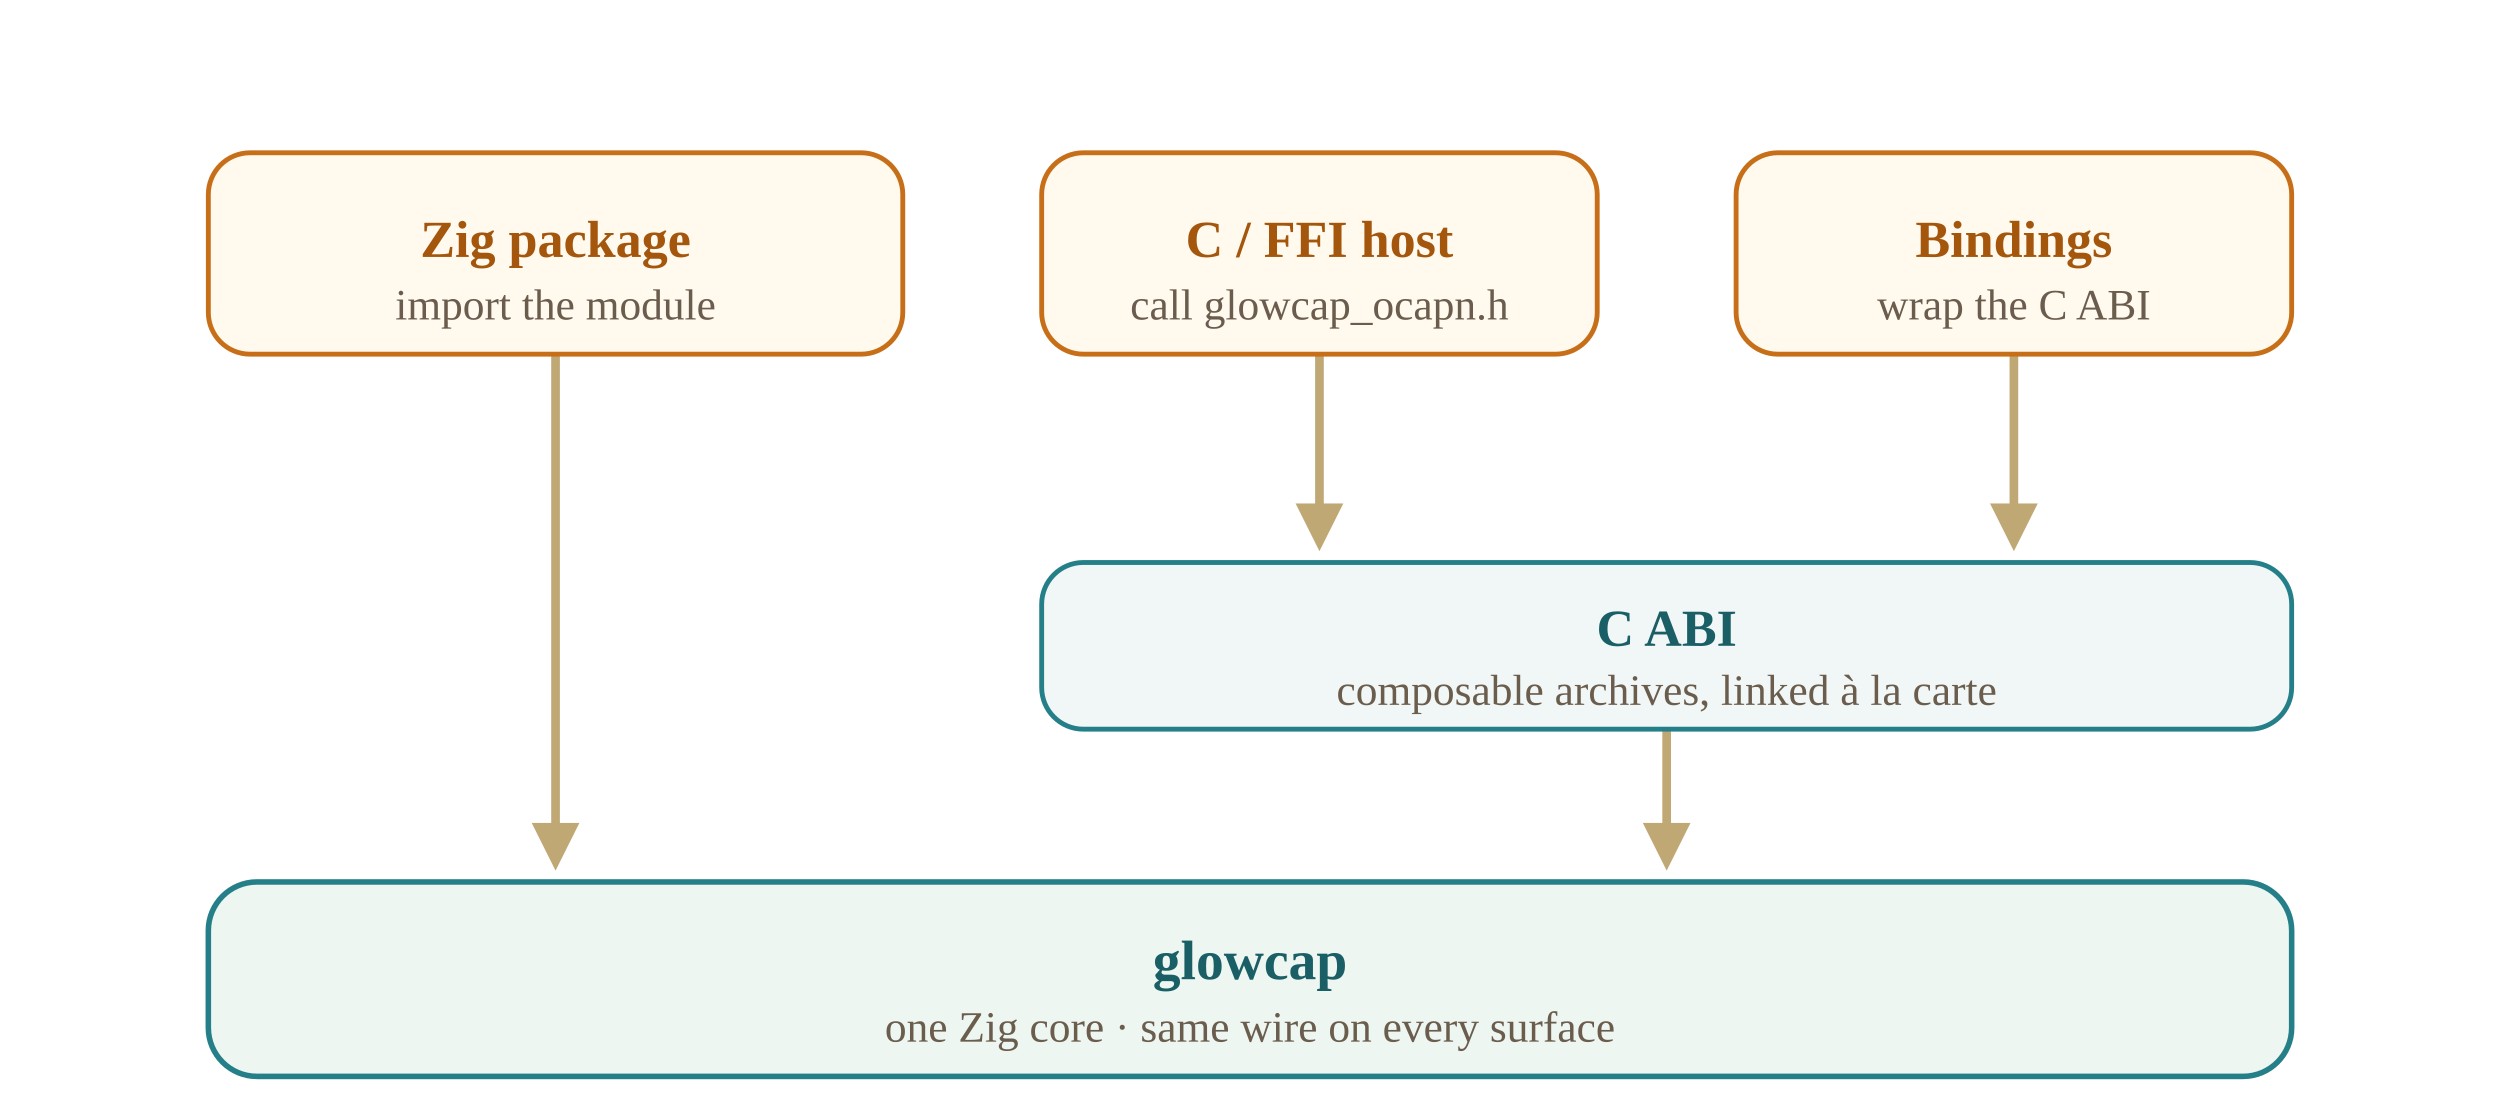
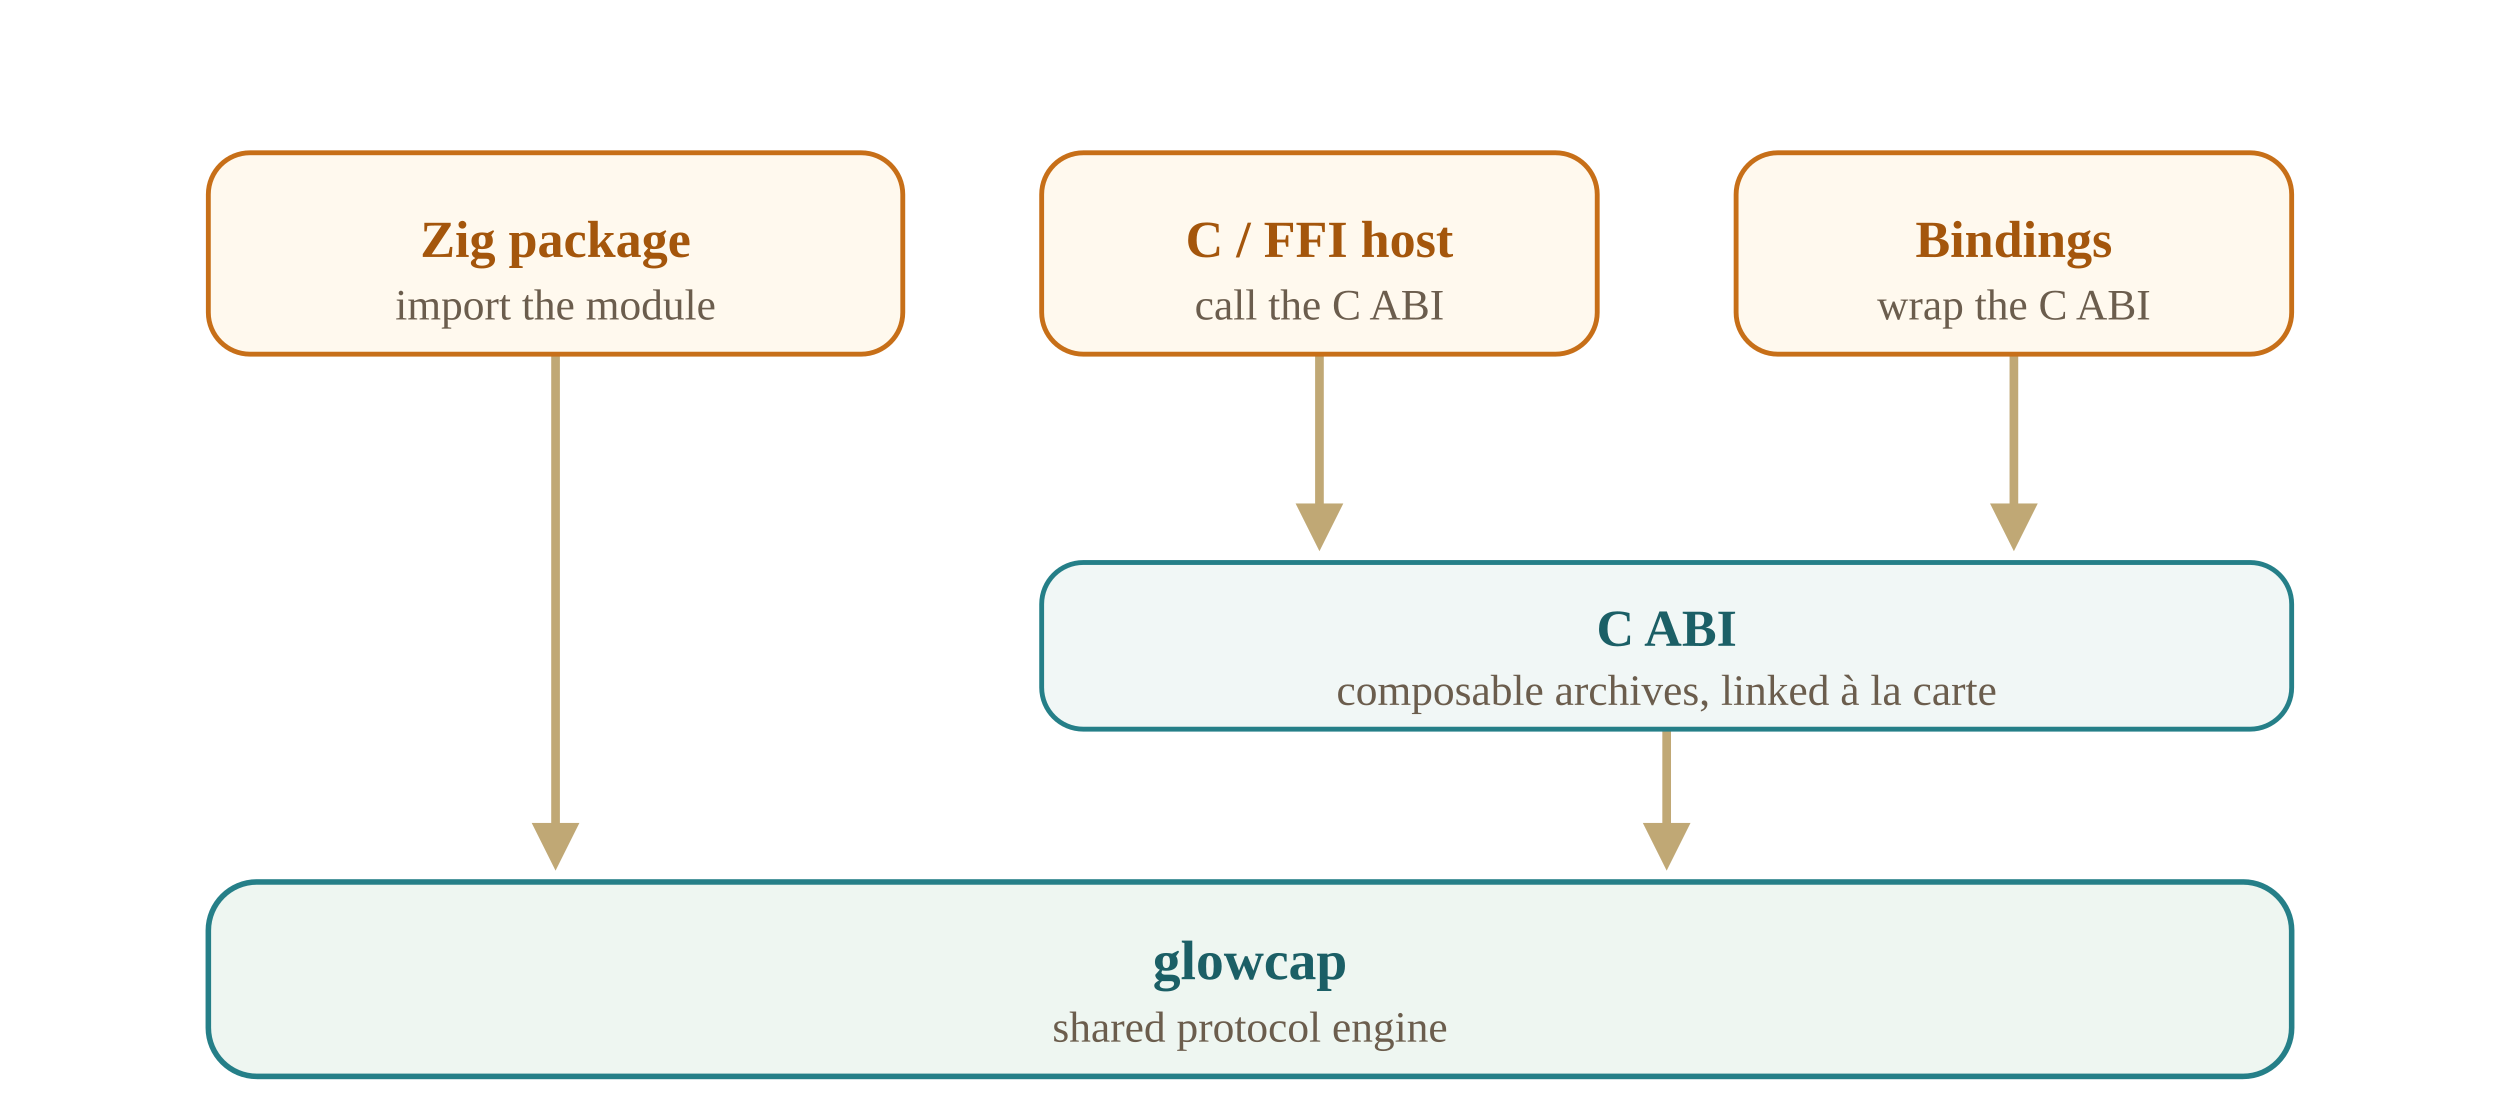
- <svg xmlns="http://www.w3.org/2000/svg" viewBox="0 0 720 320" width="720" height="320" role="img" aria-label="glowcap is one library held three ways: a Zig package that imports the core directly, a C ABI that C and FFI hosts call, and four bindings that wrap that same C ABI, all sharing one Zig core, so the surface you choose never changes what a session puts on the wire.">
+ <svg xmlns="http://www.w3.org/2000/svg" viewBox="0 0 720 320" width="720" height="320" role="img" aria-label="The Zig package imports the protocol core directly. C and FFI hosts call the C ABI. Rust, TypeScript, Python, and Racket wrap that ABI in their language's conventions. All use the same Zig protocol core.">
  <defs>
    <marker id="surf-arrow" viewBox="0 0 10 10" refX="8" refY="5" markerWidth="5.5" markerHeight="5.5" orient="auto-start-reverse">
      <path d="M0 0L10 5L0 10z" fill="var(--dia-warm-stroke, #c0a875)" />
    </marker>
  </defs>
  <style>text { font-family: var(--font-sans, system-ui, -apple-system, "Segoe UI", sans-serif); }
    .name { font-size: 15px; font-weight: 700; }
    .sub { font-size: 12.5px; fill: var(--ink-soft, #6b5d4d); }
    .core { font-size: 16px; font-weight: 700; }</style>
  <g stroke="var(--dia-warm-stroke, #c0a875)" stroke-width="2.5" fill="none">
    <path d="M160 102 L 160 248" marker-end="url(#surf-arrow)" />
    <path d="M380 102 L 380 156" marker-end="url(#surf-arrow)" />
    <path d="M580 102 L 580 156" marker-end="url(#surf-arrow)" />
    <path d="M480 210 L 480 248" marker-end="url(#surf-arrow)" />
  </g>
  <rect x="60" y="44" width="200" height="58" rx="12" fill="var(--paper-raised, #fff9ee)" stroke="var(--accent, #c76f18)" stroke-width="1.4">
  </rect>
  <text x="160" y="74" text-anchor="middle" class="name" fill="var(--accent-deep, #a4560c)">Zig package</text>
  <text x="160" y="92" text-anchor="middle" class="sub">import the module</text>
  <rect x="300" y="44" width="160" height="58" rx="12" fill="var(--paper-raised, #fff9ee)" stroke="var(--accent, #c76f18)" stroke-width="1.4">
  </rect>
  <text x="380" y="74" text-anchor="middle" class="name" fill="var(--accent-deep, #a4560c)">C / FFI host</text>
-   <text x="380" y="92" text-anchor="middle" class="sub">call glowcap_ocapn.h</text>
+   <text x="380" y="92" text-anchor="middle" class="sub">call the C ABI</text>
  <rect x="500" y="44" width="160" height="58" rx="12" fill="var(--paper-raised, #fff9ee)" stroke="var(--accent, #c76f18)" stroke-width="1.4">
  </rect>
  <text x="580" y="74" text-anchor="middle" class="name" fill="var(--accent-deep, #a4560c)">Bindings</text>
  <text x="580" y="92" text-anchor="middle" class="sub">wrap the C ABI</text>
  <rect x="300" y="162" width="360" height="48" rx="12" fill="var(--dia-cool-fill, #f1f7f6)" stroke="var(--teal, #257f88)" stroke-width="1.4">
  </rect>
  <text x="480" y="186" text-anchor="middle" class="name" fill="var(--teal-deep, #1b5f66)">C ABI</text>
  <text x="480" y="203" text-anchor="middle" class="sub">composable archives, linked à la carte</text>
  <rect x="60" y="254" width="600" height="56" rx="14" fill="var(--dia-cool-fill, #eef6f1)" stroke="var(--teal, #257f88)" stroke-width="1.6">
  </rect>
  <text x="360" y="282" text-anchor="middle" class="core" fill="var(--teal-deep, #1b5f66)">glowcap</text>
-   <text x="360" y="300" text-anchor="middle" class="sub">one Zig core · same wire on every surface</text>
+   <text x="360" y="300" text-anchor="middle" class="sub">shared protocol engine</text>
</svg>
